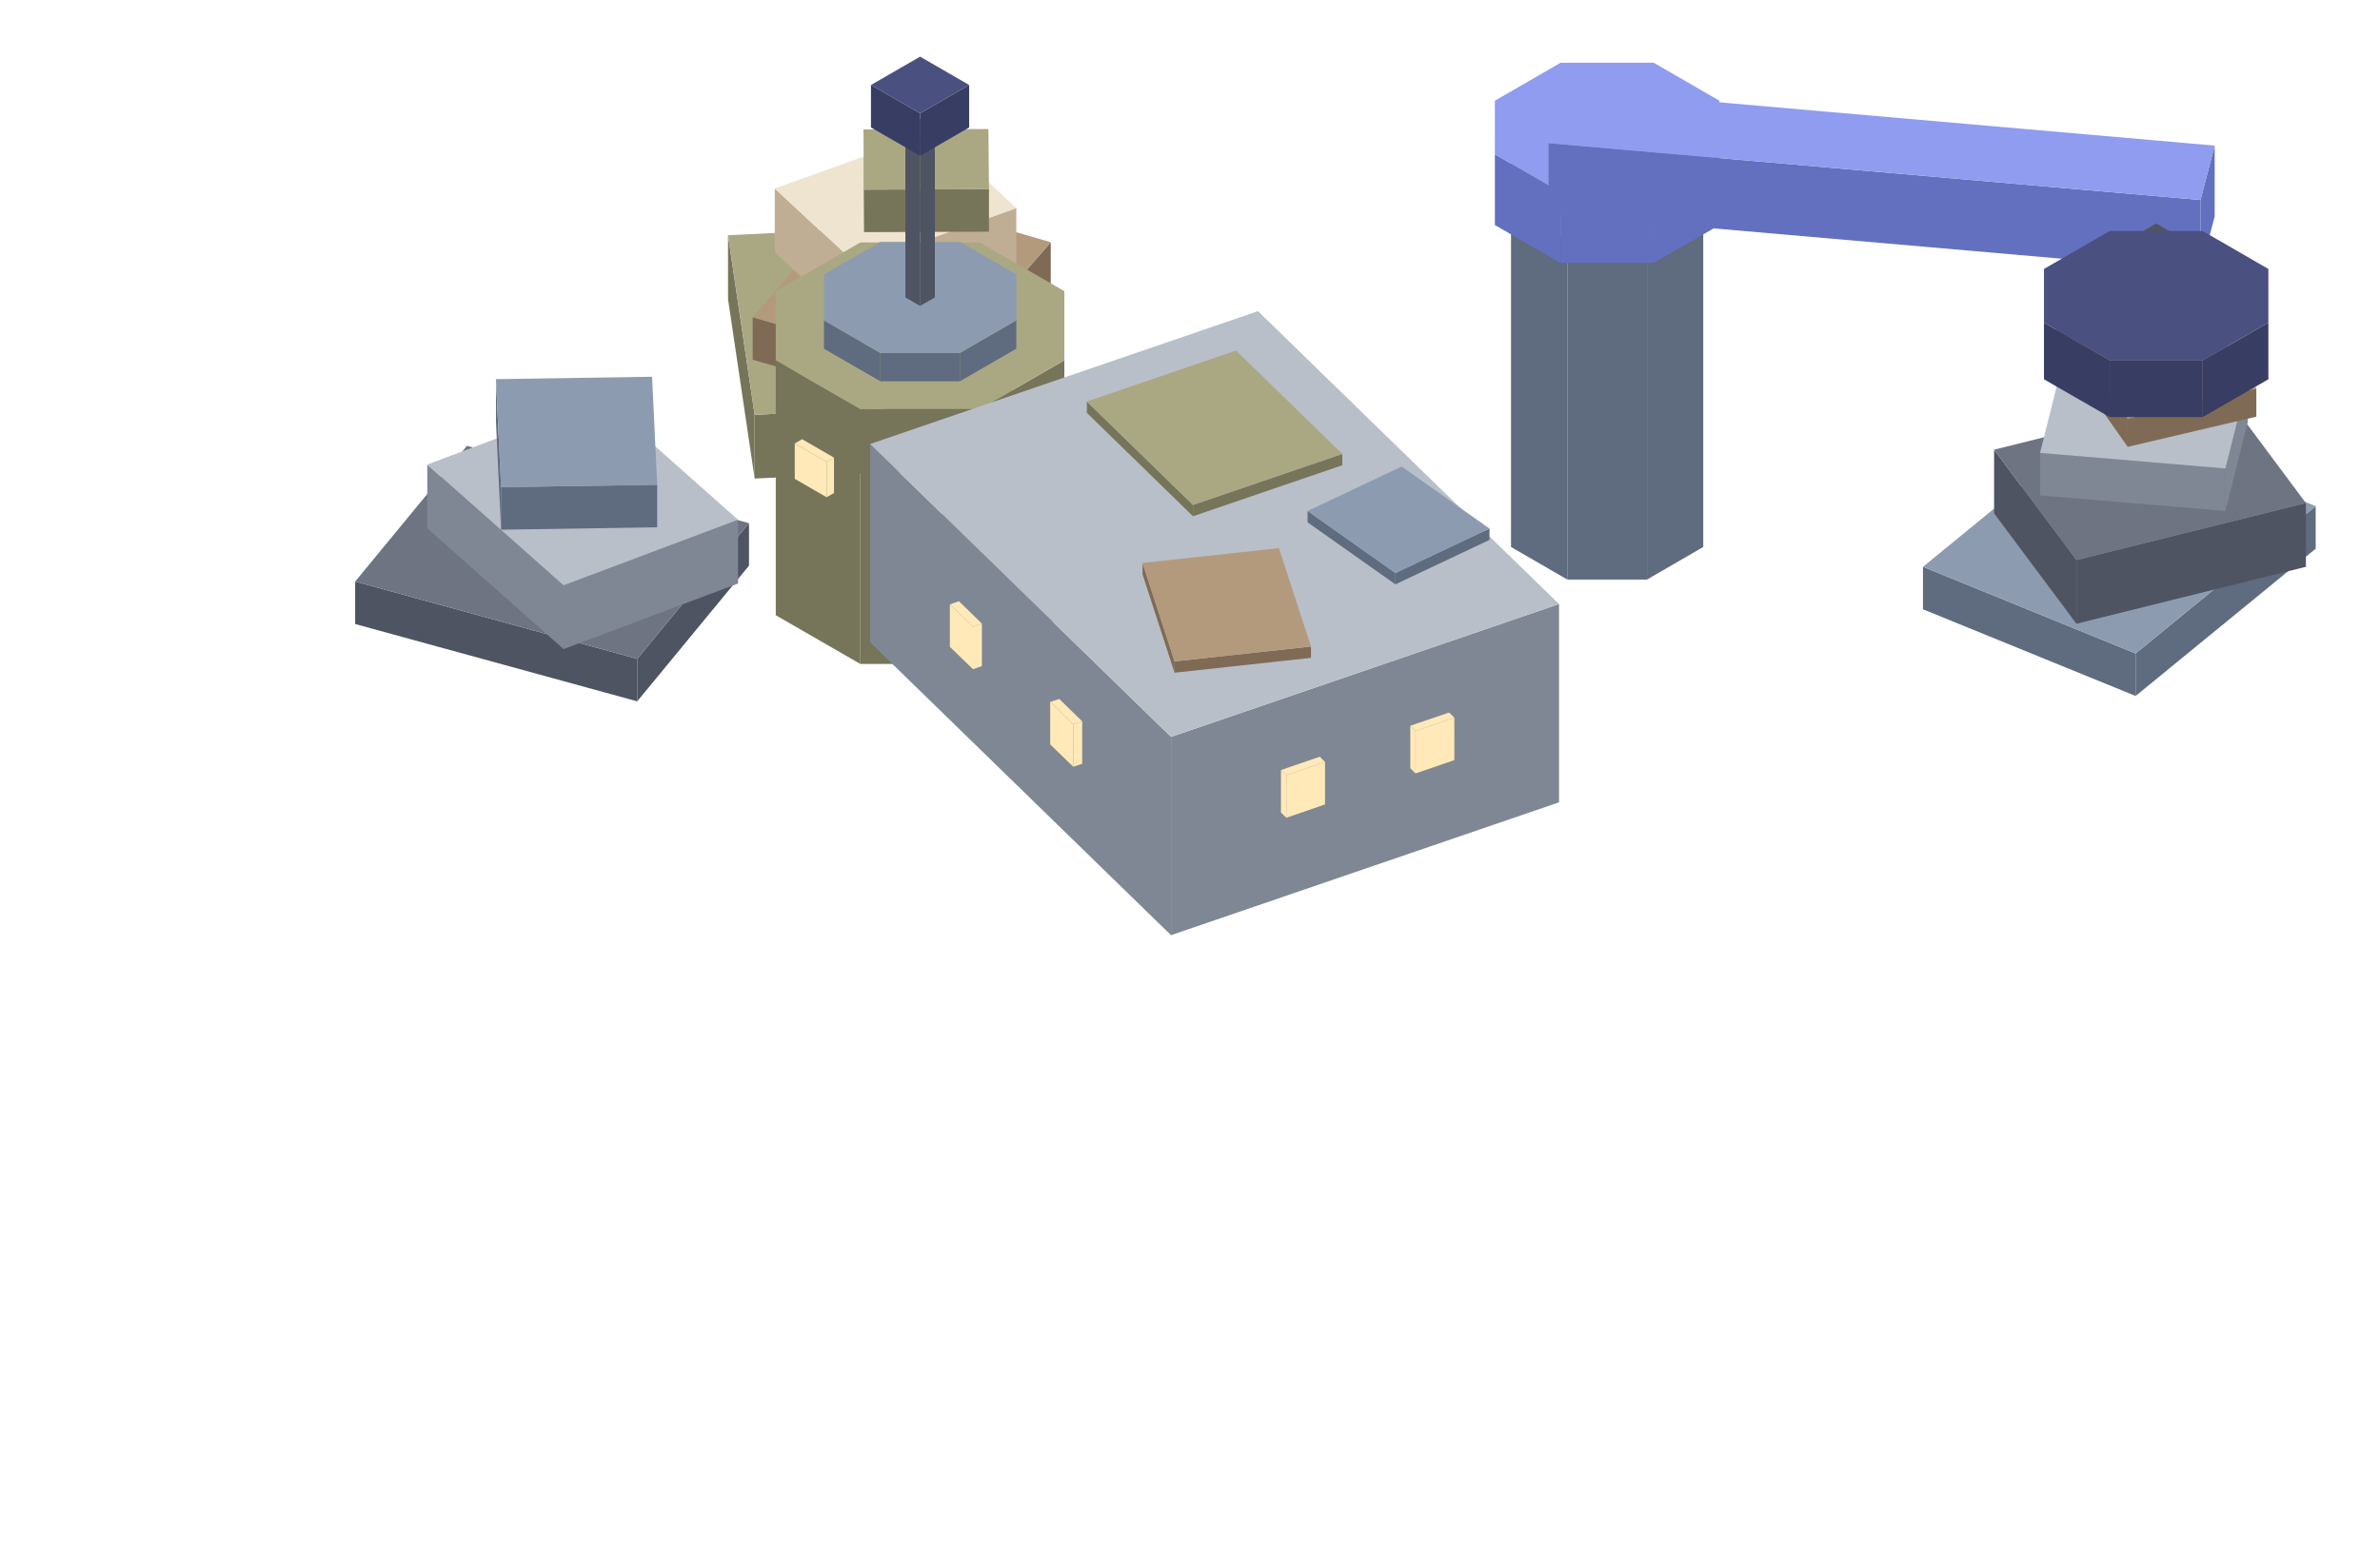
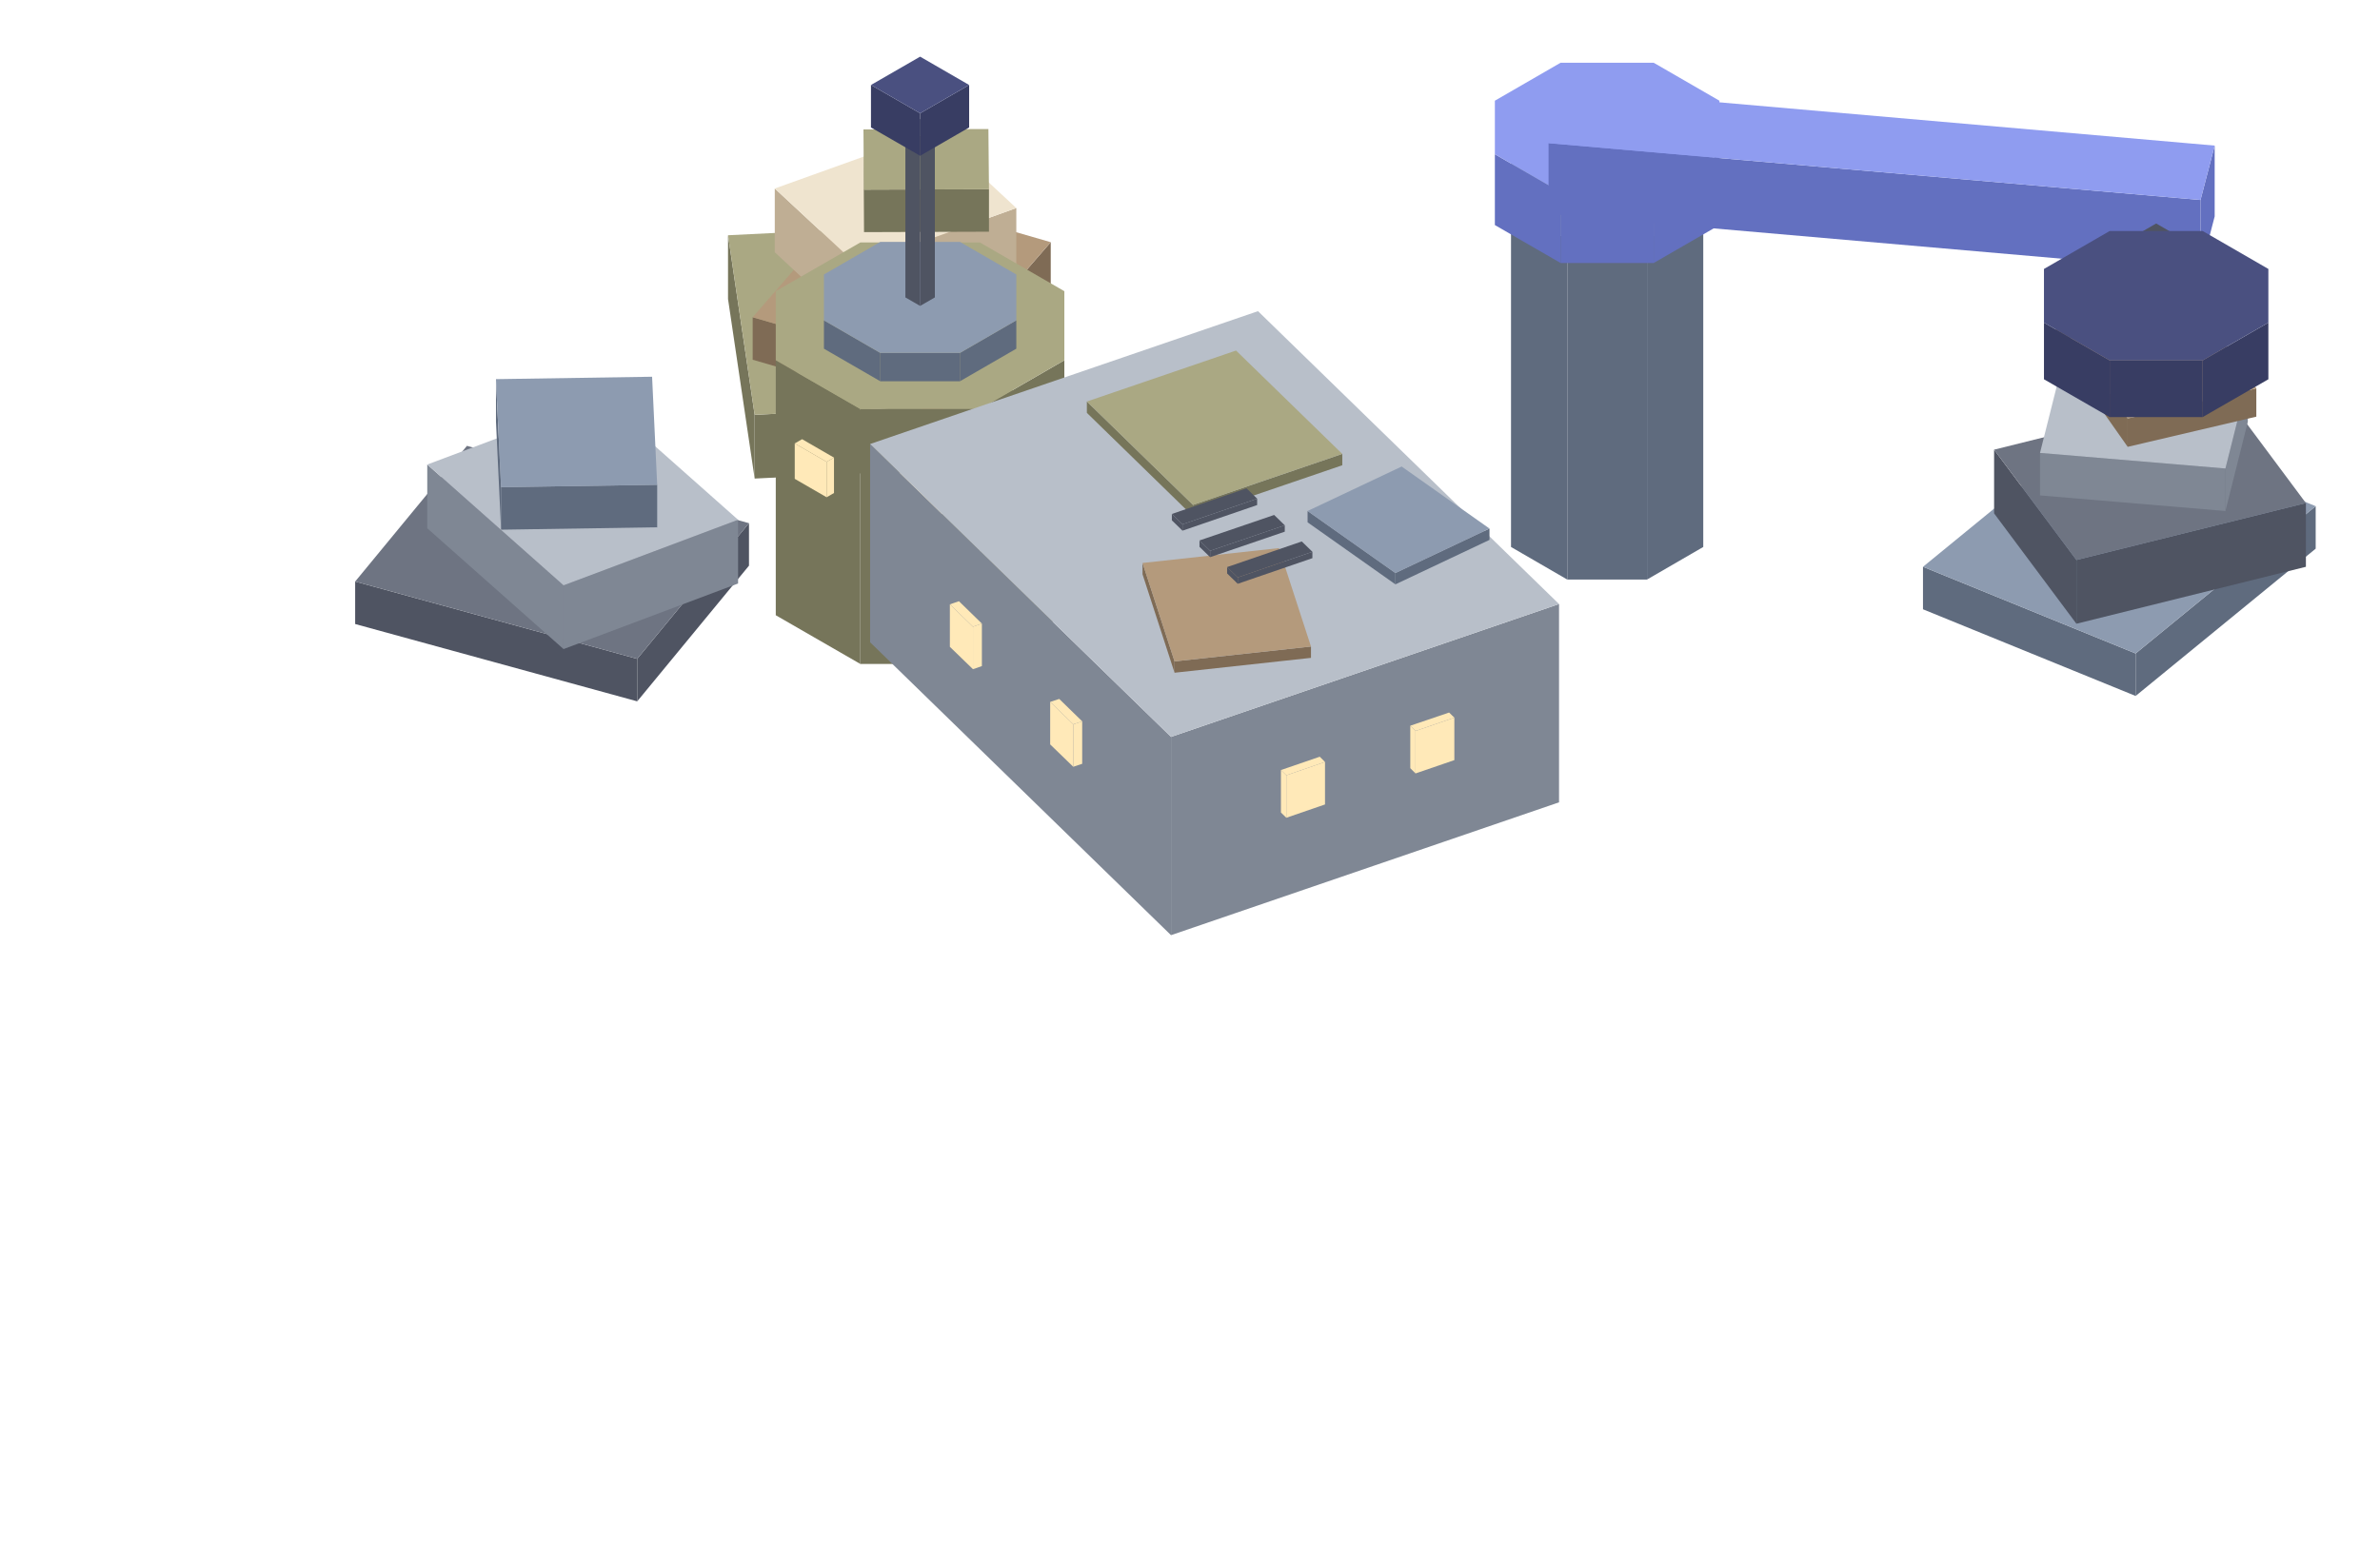
<svg xmlns="http://www.w3.org/2000/svg" width="168" height="110" viewBox="0 0 168 110">
  <polygon fill="#76755a" points="53.27,29.29 71.58,28.39 71.58,32.89 53.27,33.79" />
  <polygon fill="#76755a" points="51.39,16.61 53.27,29.29 53.27,33.79 51.39,21.11" />
  <polygon fill="#aaa883" points="69.7,15.71 71.58,28.39 53.27,29.29 51.39,16.61" />
  <polygon fill="#7f6b55" points="66.27,26.2 74.17,17.1 74.17,20.1 66.27,29.2" />
  <polygon fill="#7f6b55" points="53.13,22.4 66.27,26.2 66.27,29.2 53.13,25.4" />
  <polygon fill="#b49a7c" points="74.17,17.1 66.27,26.2 53.13,22.4 61.03,13.3" />
  <polygon fill="#bfae94" points="60.51,18.72 71.74,14.69 71.74,19.19 60.51,23.22" />
  <polygon fill="#bfae94" points="54.69,13.31 60.51,18.72 60.51,23.22 54.69,17.81" />
  <polygon fill="#efe4cf" points="71.74,14.69 60.51,18.72 54.69,13.31 65.92,9.28" />
  <polygon fill="#76755a" points="60.99,13.39 69.81,13.36 69.81,16.36 60.99,16.39" />
  <polygon fill="#76755a" points="60.95,9.14 60.99,13.39 60.99,16.39 60.95,12.14" />
  <polygon fill="#aaa883" points="69.81,13.36 60.99,13.39 60.95,9.14 69.77,9.11" />
  <polygon fill="#5f6b7e" points="150.75,46.14 163.46,35.74 163.46,38.74 150.75,49.14" />
  <polygon fill="#5f6b7e" points="135.74,40.02 150.75,46.14 150.75,49.14 135.74,43.02" />
  <polygon fill="#8d9bb0" points="163.46,35.74 150.75,46.14 135.74,40.02 148.45,29.62" />
  <polygon fill="#4f5462" points="146.57,39.54 162.77,35.52 162.77,40.02 146.57,44.04" />
  <polygon fill="#4f5462" points="140.76,31.75 146.57,39.54 146.57,44.04 140.76,36.25" />
  <polygon fill="#6e7482" points="162.77,35.52 146.57,39.54 140.76,31.75 156.96,27.72" />
  <polygon fill="#7f8794" points="144,31.98 157.09,33.08 157.09,36.08 144,34.98" />
  <polygon fill="#7f8794" points="157.09,33.08 158.67,26.78 158.67,29.78 157.09,36.08" />
  <polygon fill="#b8bfc9" points="157.09,33.08 144,31.98 145.58,25.69 158.67,26.78" />
  <polygon fill="#4f5462" points="25.07,41.06 44.98,46.52 44.98,49.52 25.07,44.06" />
  <polygon fill="#4f5462" points="44.98,46.52 52.87,36.94 52.87,39.94 44.98,49.52" />
  <polygon fill="#6e7482" points="44.98,46.52 25.07,41.06 32.96,31.48 52.87,36.94" />
  <polygon fill="#7f8794" points="30.16,32.8 39.78,41.33 39.78,45.83 30.16,37.3" />
  <polygon fill="#7f8794" points="39.78,41.33 52.1,36.7 52.1,41.2 39.78,45.83" />
  <polygon fill="#b8bfc9" points="39.78,41.33 30.16,32.8 42.48,28.17 52.1,36.7" />
  <polygon fill="#5f6b7e" points="35.01,26.77 35.37,34.4 35.37,37.4 35.01,29.77" />
  <polygon fill="#5f6b7e" points="35.37,34.4 46.39,34.23 46.39,37.23 35.37,37.4" />
  <polygon fill="#8d9bb0" points="35.37,34.4 35.01,26.77 46.03,26.6 46.39,34.23" />
  <polygon fill="#5f6b7e" points="110.63,16.92 116.26,16.92 116.26,40.92 110.63,40.92" />
  <polygon fill="#5f6b7e" points="106.66,14.62 110.63,16.92 110.63,40.92 106.66,38.62" />
  <polygon fill="#5f6b7e" points="116.26,16.92 120.23,14.62 120.23,38.62 116.26,40.92" />
  <polygon fill="#8d9bb0" points="116.26,16.92 110.63,16.92 106.66,14.62 106.66,11.38 110.63,9.08 116.26,9.08 120.23,11.38 120.23,14.62" />
  <polygon fill="#6370c0" points="110.16,13.57 116.73,13.57 116.73,18.57 110.16,18.57" />
  <polygon fill="#6370c0" points="105.52,10.89 110.16,13.57 110.16,18.57 105.52,15.89" />
  <polygon fill="#6370c0" points="116.73,13.57 121.37,10.89 121.37,15.89 116.73,18.57" />
  <polygon fill="#8f9cf0" points="116.73,13.57 110.16,13.57 105.52,10.89 105.52,7.11 110.16,4.43 116.73,4.43 121.37,7.11 121.37,10.89" />
  <polygon fill="#6370c0" points="155.33,14.12 156.33,10.28 156.33,15.28 155.33,19.12" />
  <polygon fill="#6370c0" points="109.31,10.11 155.33,14.12 155.33,19.12 109.31,15.11" />
  <polygon fill="#8f9cf0" points="110.32,6.26 156.33,10.28 155.33,14.12 109.31,10.11" />
  <polygon fill="#4f5462" points="152.2,16.98 153.24,16.38 153.24,21.38 152.2,21.98" />
  <polygon fill="#4f5462" points="151.16,16.38 152.2,16.98 152.2,21.98 151.16,21.38" />
  <polygon fill="#4f5462" points="152.2,15.78 153.24,16.38 152.2,16.98 151.16,16.38" />
  <polygon fill="#76755a" points="60.73,28.88 69.17,28.88 69.17,46.88 60.73,46.88" />
  <polygon fill="#76755a" points="54.76,25.44 60.73,28.88 60.73,46.88 54.76,43.44" />
  <polygon fill="#76755a" points="69.17,28.88 75.13,25.44 75.13,43.44 69.17,46.88" />
  <polygon fill="#aaa883" points="69.17,28.88 60.73,28.88 54.76,25.44 54.76,20.56 60.73,17.12 69.17,17.12 75.13,20.56 75.13,25.44" />
  <polygon fill="#5f6b7e" points="62.14,24.92 67.76,24.92 67.76,26.92 62.14,26.92" />
  <polygon fill="#5f6b7e" points="58.16,22.62 62.14,24.92 62.14,26.92 58.16,24.62" />
  <polygon fill="#5f6b7e" points="67.76,24.92 71.74,22.62 71.74,24.62 67.76,26.92" />
  <polygon fill="#8d9bb0" points="67.76,24.92 62.14,24.92 58.16,22.62 58.16,19.38 62.14,17.08 67.76,17.08 71.74,19.38 71.74,22.62" />
  <polygon fill="#ffe9b8" points="63.36,33.8 66.54,33.8 66.54,36.3 63.36,36.3" />
  <polygon fill="#ffe9b8" points="66.54,33.8 63.36,33.8 63.36,33.38 66.54,33.38" />
  <polygon fill="#ffe9b8" points="56.1,31.31 58.35,32.61 58.35,35.11 56.1,33.81" />
  <polygon fill="#ffe9b8" points="58.35,32.61 58.87,32.31 58.87,34.81 58.35,35.11" />
  <polygon fill="#ffe9b8" points="58.35,32.61 56.1,31.31 56.62,31.01 58.87,32.31" />
  <polygon fill="#ffe9b8" points="71.54,32.61 73.79,31.31 73.79,33.81 71.54,35.11" />
  <polygon fill="#ffe9b8" points="71.02,32.31 71.54,32.61 71.54,35.11 71.02,34.81" />
  <polygon fill="#ffe9b8" points="73.79,31.31 71.54,32.61 71.02,32.31 73.27,31.01" />
  <polygon fill="#7f6b55" points="150.19,29.55 159.27,27.42 159.27,29.42 150.19,31.55" />
  <polygon fill="#7f6b55" points="145.12,22.34 150.19,29.55 150.19,31.55 145.12,24.34" />
  <polygon fill="#b49a7c" points="154.2,20.21 159.27,27.42 150.19,29.55 145.12,22.34" />
  <polygon fill="#383d63" points="148.92,25.45 155.48,25.45 155.48,29.45 148.92,29.45" />
  <polygon fill="#383d63" points="144.28,22.78 148.92,25.45 148.92,29.45 144.28,26.78" />
  <polygon fill="#383d63" points="155.48,25.45 160.12,22.78 160.12,26.78 155.48,29.45" />
  <polygon fill="#4a5080" points="155.48,25.45 148.92,25.45 144.28,22.78 144.28,18.99 148.92,16.31 155.48,16.31 160.12,18.99 160.12,22.78" />
  <polygon fill="#4f5462" points="64.95,9.6 65.99,9 65.99,21 64.95,21.6" />
  <polygon fill="#4f5462" points="63.91,9 64.95,9.6 64.95,21.6 63.91,21" />
  <polygon fill="#6e7482" points="64.95,8.4 65.99,9 64.95,9.6 63.91,9" />
  <polygon fill="#383d63" points="64.95,8 68.41,6 68.41,9 64.95,11" />
  <polygon fill="#383d63" points="61.48,6 64.95,8 64.95,11 61.48,9" />
  <polygon fill="#4a5080" points="64.95,4 68.41,6 64.95,8 61.48,6" />
  <polygon fill="#7f8794" points="82.66,52.03 110.05,42.65 110.05,56.65 82.66,66.03" />
  <polygon fill="#7f8794" points="61.42,31.35 82.66,52.03 82.66,66.03 61.42,45.35" />
  <polygon fill="#b8bfc9" points="88.8,21.97 110.05,42.65 82.66,52.03 61.42,31.35" />
  <polygon fill="#76755a" points="84.21,35.65 94.75,32.05 94.75,32.85 84.21,36.45" />
  <polygon fill="#76755a" points="76.72,28.35 84.21,35.65 84.21,36.45 76.72,29.15" />
  <polygon fill="#aaa883" points="87.25,24.75 94.75,32.05 84.21,35.65 76.72,28.35" />
  <polygon fill="#7f6b55" points="82.91,46.7 92.54,45.65 92.54,46.45 82.91,47.5" />
  <polygon fill="#7f6b55" points="80.65,39.75 82.91,46.7 82.91,47.5 80.65,40.55" />
  <polygon fill="#b49a7c" points="90.28,38.7 92.54,45.65 82.91,46.7 80.65,39.75" />
  <polygon fill="#5f6b7e" points="98.5,40.46 105.14,37.32 105.14,38.12 98.5,41.26" />
  <polygon fill="#5f6b7e" points="92.3,36.08 98.5,40.46 98.5,41.26 92.3,36.88" />
  <polygon fill="#8d9bb0" points="98.94,32.94 105.14,37.32 98.5,40.46 92.3,36.08" />
  <polygon fill="#ffe9b8" points="99.92,51.61 102.66,50.67 102.66,53.67 99.92,54.61" />
  <polygon fill="#ffe9b8" points="99.55,51.24 99.92,51.61 99.92,54.61 99.55,54.24" />
  <polygon fill="#ffe9b8" points="102.66,50.67 99.92,51.61 99.55,51.24 102.29,50.31" />
  <polygon fill="#ffe9b8" points="90.8,54.74 93.53,53.8 93.53,56.8 90.8,57.74" />
  <polygon fill="#ffe9b8" points="90.42,54.37 90.8,54.74 90.8,57.74 90.42,57.37" />
  <polygon fill="#ffe9b8" points="93.53,53.8 90.8,54.74 90.42,54.37 93.16,53.43" />
  <polygon fill="#ffe9b8" points="74.13,49.56 75.76,51.14 75.76,54.14 74.13,52.56" />
  <polygon fill="#ffe9b8" points="75.76,51.14 76.39,50.93 76.39,53.93 75.76,54.14" />
  <polygon fill="#ffe9b8" points="75.76,51.14 74.13,49.56 74.77,49.35 76.39,50.93" />
  <polygon fill="#ffe9b8" points="67.05,42.67 68.68,44.25 68.68,47.25 67.05,45.67" />
  <polygon fill="#ffe9b8" points="68.68,44.25 69.31,44.03 69.31,47.03 68.68,47.25" />
  <polygon fill="#ffe9b8" points="68.68,44.25 67.05,42.67 67.69,42.45 69.31,44.03" />
+   <polygon fill="#4f5462" points="83.47,37.02 88.74,35.21 88.74,35.66 83.47,37.47" />
+   <polygon fill="#4f5462" points="82.72,36.29 83.47,37.02 83.47,37.47 82.72,36.74" />
+   <polygon fill="#4f5462" points="87.99,34.48 88.74,35.21 83.47,37.02 82.72,36.29" />
+   <polygon fill="#4f5462" points="85.42,38.89 90.69,37.09 90.69,37.54 85.42,39.34" />
+   <polygon fill="#4f5462" points="84.67,38.16 85.42,38.89 85.42,39.34 84.67,38.61" />
+   <polygon fill="#4f5462" points="89.94,36.36 90.69,37.09 85.42,38.89 84.67,38.16" />
+   <polygon fill="#4f5462" points="87.37,40.77 92.64,38.96 92.64,39.41 87.37,41.22" />
+   <polygon fill="#4f5462" points="86.62,40.04 87.37,40.77 87.37,41.22 86.62,40.49" />
+   <polygon fill="#4f5462" points="91.89,38.23 92.64,38.96 87.37,40.77 86.62,40.04" />
</svg>
